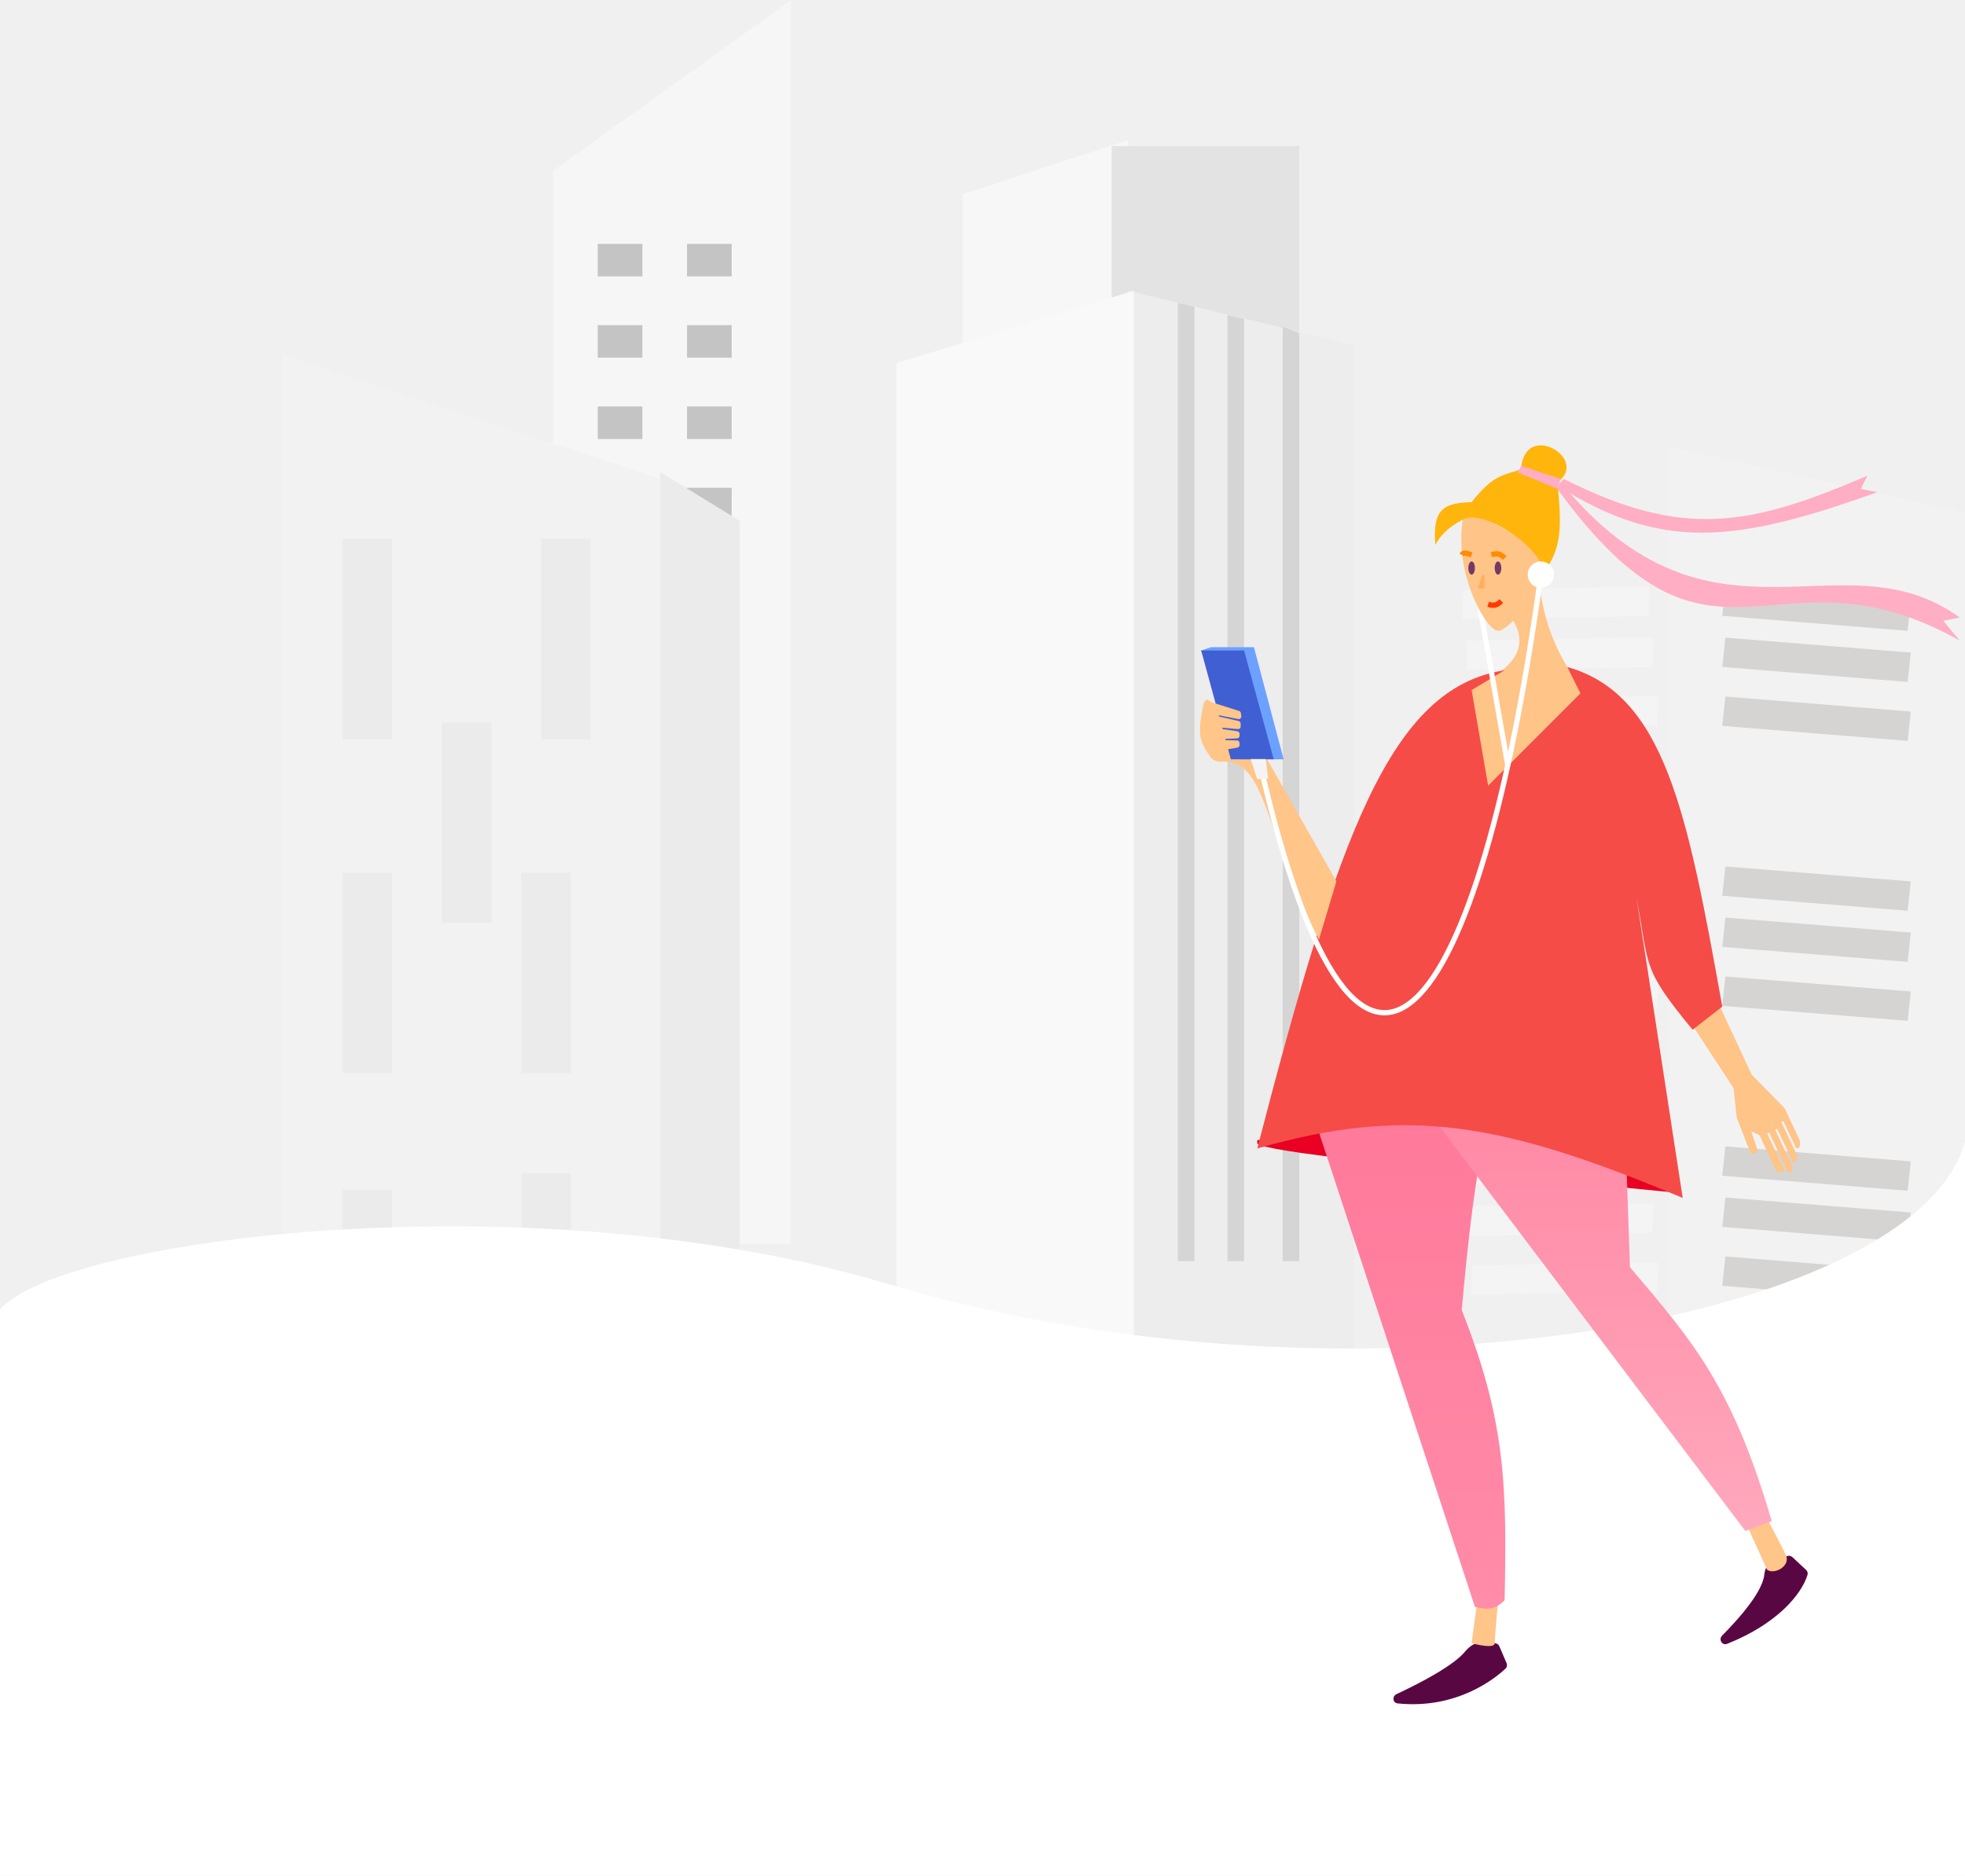
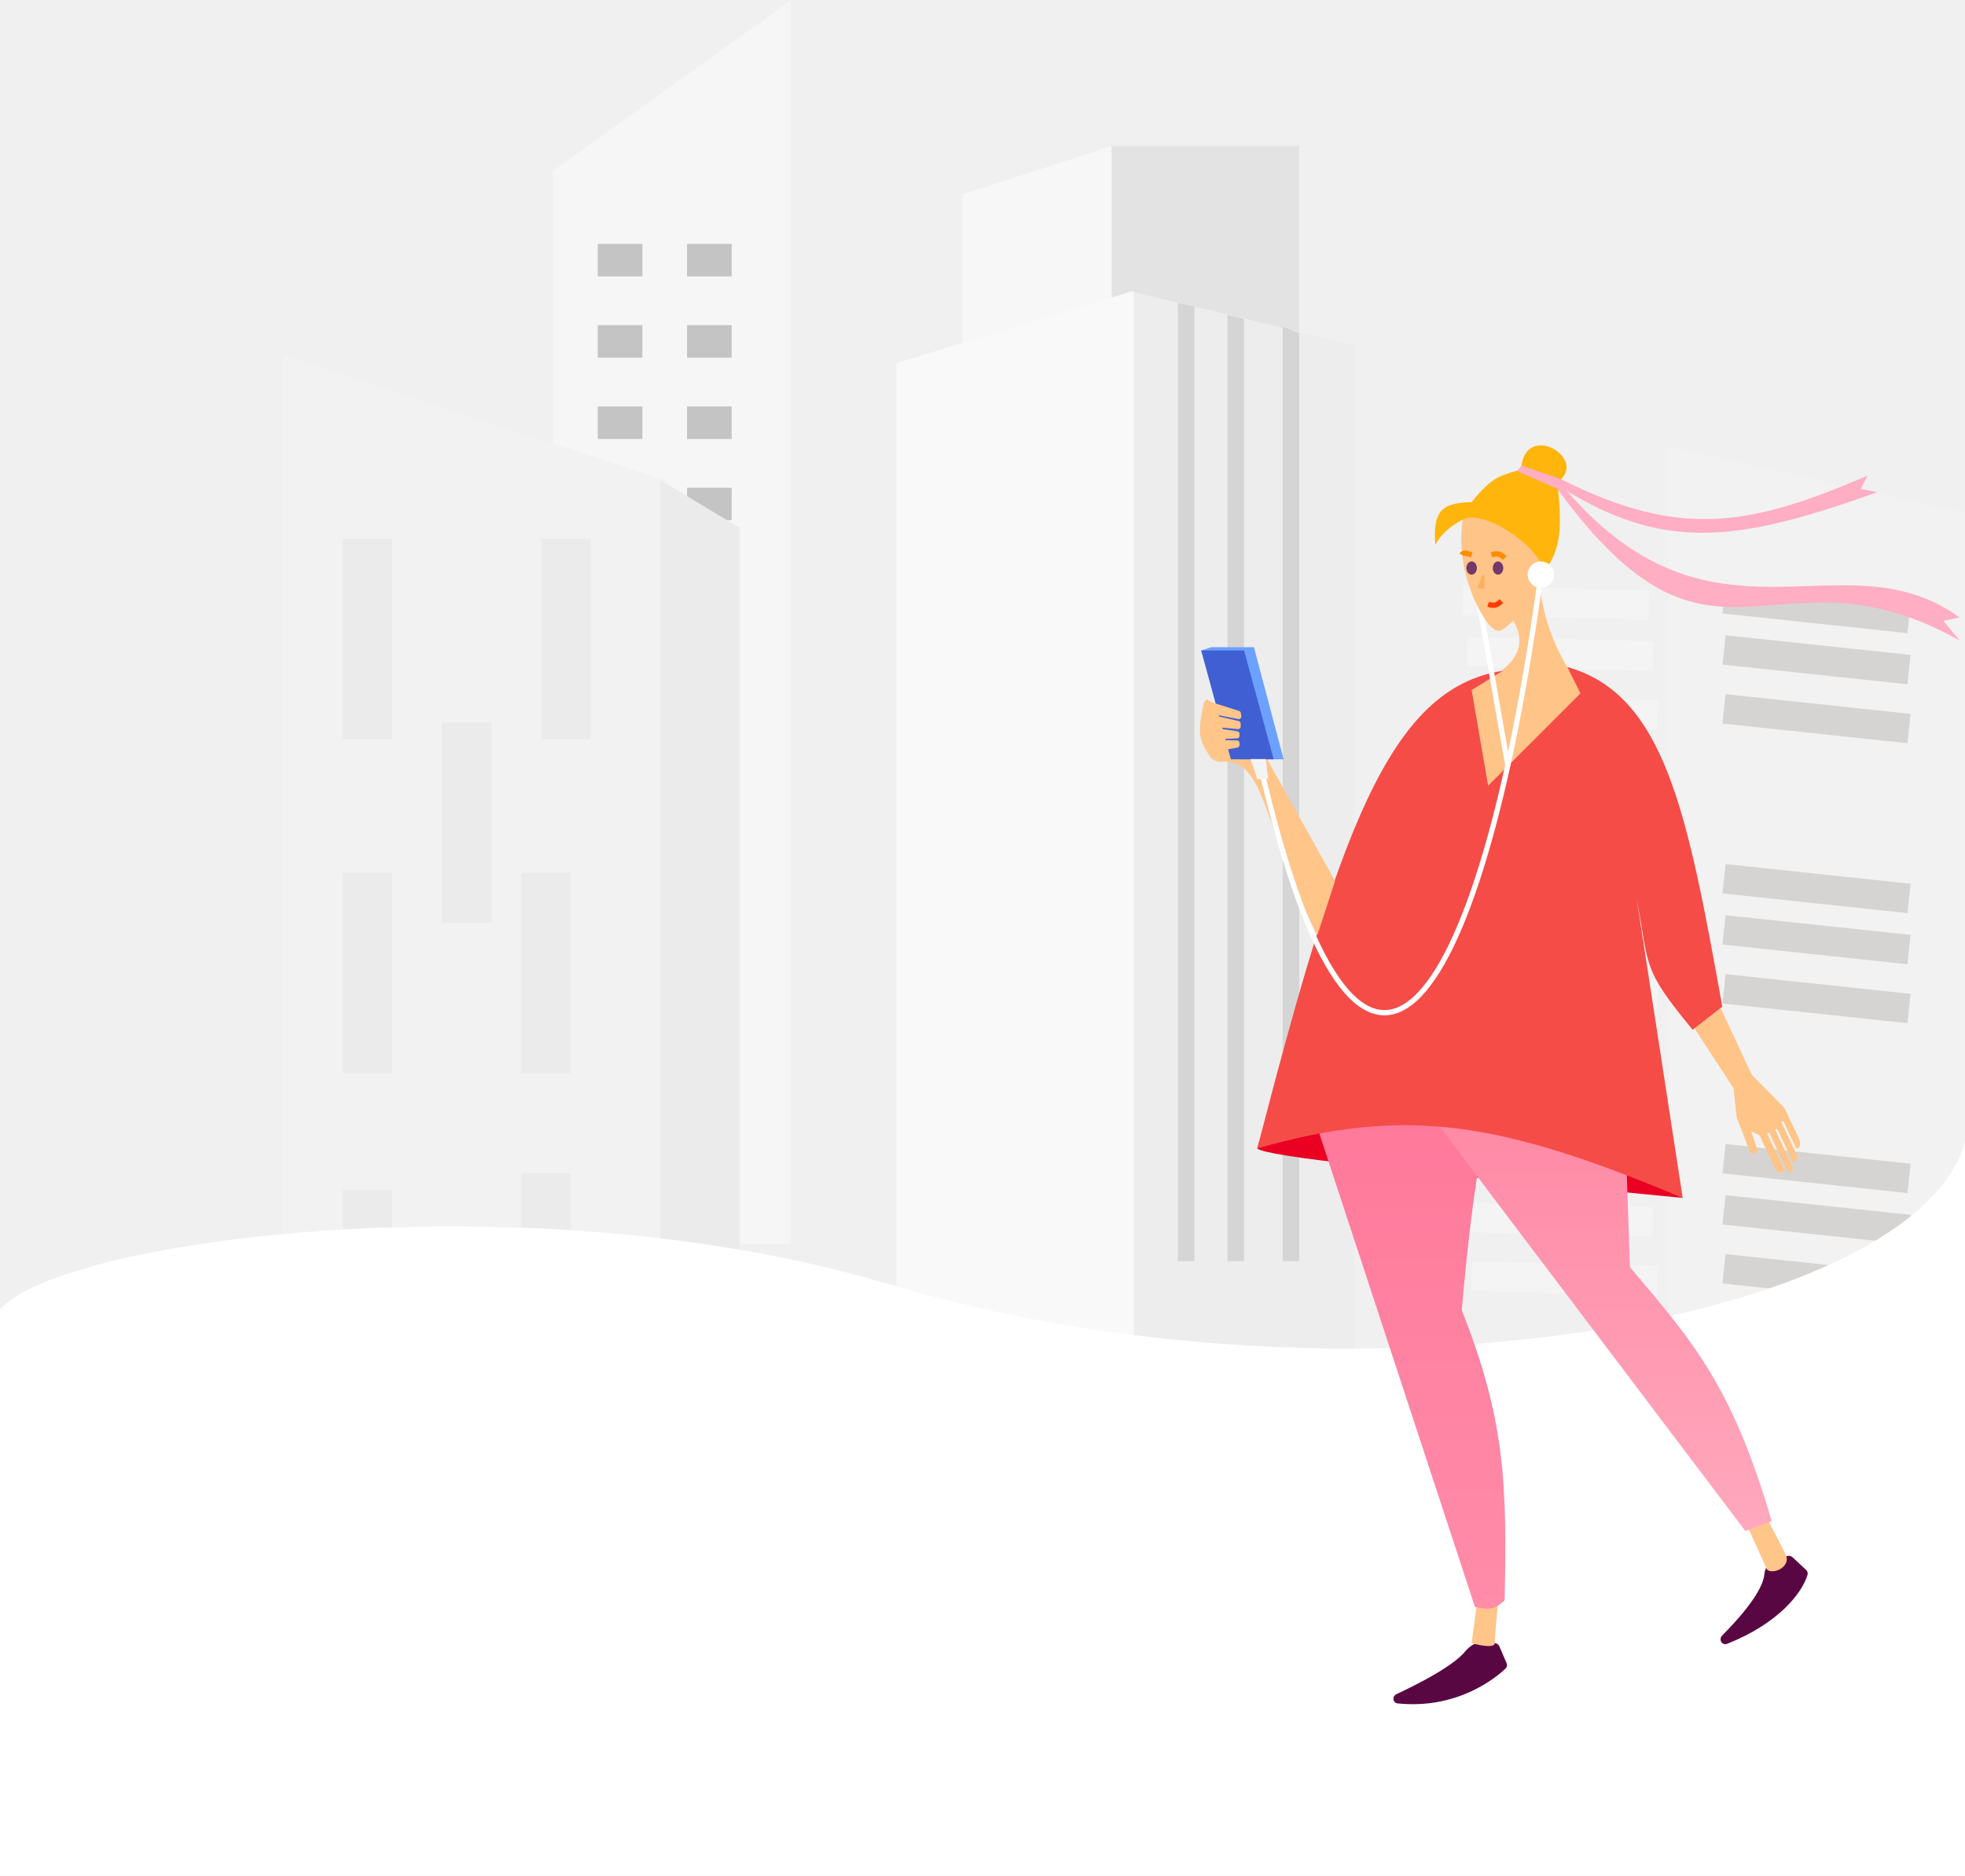
- <svg xmlns="http://www.w3.org/2000/svg" width="375" height="358" viewBox="0 0 375 358" fill="none">
-   <path d="M105.554 32.582L150.992 0V237.385H105.554V32.582Z" fill="#F6F6F6" />
-   <path d="M150.992 0L185.07 11.079V235.833H150.992V0Z" fill="#F0F0F0" />
-   <rect x="114.074" y="46.546" width="8.52" height="6.206" fill="#C4C4C4" />
-   <rect x="131.113" y="46.546" width="8.52" height="6.206" fill="#C4C4C4" />
-   <rect x="131.113" y="62.061" width="8.52" height="6.206" fill="#C4C4C4" />
-   <rect x="114.074" y="62.061" width="8.52" height="6.206" fill="#C4C4C4" />
-   <rect x="114.074" y="77.577" width="8.52" height="6.206" fill="#C4C4C4" />
-   <rect x="131.113" y="77.577" width="8.52" height="6.206" fill="#C4C4C4" />
-   <rect x="131.113" y="93.092" width="8.52" height="6.206" fill="#C4C4C4" />
-   <rect x="114.074" y="93.092" width="8.52" height="6.206" fill="#C4C4C4" />
-   <rect x="114.074" y="108.607" width="8.52" height="6.206" fill="#C4C4C4" />
-   <rect x="131.113" y="108.607" width="8.52" height="6.206" fill="#C4C4C4" />
-   <rect x="131.113" y="124.123" width="8.52" height="6.206" fill="#C4C4C4" />
-   <rect x="114.074" y="124.123" width="8.52" height="6.206" fill="#C4C4C4" />
-   <rect x="114.074" y="139.638" width="8.52" height="6.206" fill="#C4C4C4" />
-   <rect x="131.113" y="139.638" width="8.52" height="6.206" fill="#C4C4C4" />
-   <rect x="131.113" y="155.154" width="8.52" height="6.206" fill="#C4C4C4" />
-   <rect x="114.074" y="155.154" width="8.52" height="6.206" fill="#C4C4C4" />
-   <path d="M54 332.267V67.79L126.957 91.689V332.267H54Z" fill="#F3F2F2" />
-   <path d="M141.17 99.41L126.01 90.095V332.267L141.17 324.301V99.41Z" fill="#ECEBEB" />
-   <rect x="65.37" y="102.841" width="9.475" height="38.238" fill="#ECEBEB" />
-   <rect x="103.27" y="102.841" width="9.475" height="38.238" fill="#ECEBEB" />
-   <rect x="84.32" y="137.892" width="9.475" height="38.238" fill="#ECEBEB" />
-   <rect x="65.37" y="166.571" width="9.475" height="38.238" fill="#ECEBEB" />
-   <rect x="99.48" y="166.571" width="9.475" height="38.238" fill="#ECEBEB" />
-   <rect x="99.48" y="223.927" width="9.475" height="38.238" fill="#ECEBEB" />
-   <rect x="65.37" y="227.114" width="9.475" height="38.238" fill="#ECEBEB" />
-   <path d="M183.723 37.087L215.306 26.734V58.944L183.723 72.748V37.087Z" fill="#F7F7F7" />
-   <path d="M212.148 57.794V27.884H247.943V69.297L212.148 57.794Z" fill="#E3E3E3" />
-   <path d="M258.47 329.276L214.253 343.081L215.306 55.493L258.47 65.846V329.276Z" fill="#EDEDED" />
-   <path d="M171.09 69.297L216.359 55.493V344.231L171.09 331.577V69.297Z" fill="#F9F9F9" />
-   <path opacity="0.6" d="M224.781 240.699V57.794L227.94 58.548V240.699H224.781Z" fill="#C4C4C4" />
-   <path opacity="0.6" d="M234.256 240.699V60.094L237.415 60.885V240.699H234.256Z" fill="#C4C4C4" />
-   <path opacity="0.6" d="M244.784 240.699V62.395L247.942 63.545V240.699H244.784Z" fill="#C4C4C4" />
-   <path d="M320.953 83.813L278.488 72.564L269.481 358H320.953V83.813Z" fill="#F0F0F0" />
-   <path d="M318.38 356.594V85.219L375 97.874V356.594H318.38Z" fill="#F2F2F2" />
-   <rect width="35.496" height="5.632" transform="matrix(0.996747 0.0805944 -0.106082 0.994357 329.272 111.935)" fill="#D5D4D2" />
-   <rect width="35.496" height="5.632" transform="matrix(0.996747 0.0805944 -0.106082 0.994357 329.272 121.693)" fill="#D5D4D2" />
-   <rect width="35.496" height="5.632" transform="matrix(0.996747 0.0805944 -0.106082 0.994357 329.272 132.941)" fill="#D5D4D2" />
-   <rect width="35.496" height="5.632" transform="matrix(0.996747 0.0805944 -0.106082 0.994357 329.272 165.366)" fill="#D5D4D2" />
-   <rect width="35.496" height="5.632" transform="matrix(0.996747 0.0805944 -0.106082 0.994357 329.272 175.124)" fill="#D5D4D2" />
-   <rect width="35.496" height="5.632" transform="matrix(0.996747 0.0805944 -0.106082 0.994357 329.272 186.373)" fill="#D5D4D2" />
-   <rect width="35.496" height="5.632" transform="matrix(0.996747 0.0805944 -0.106082 0.994357 329.272 218.797)" fill="#D5D4D2" />
-   <rect width="35.496" height="5.632" transform="matrix(0.996747 0.0805944 -0.106082 0.994357 329.272 228.555)" fill="#D5D4D2" />
-   <rect width="35.496" height="5.632" transform="matrix(0.996747 0.0805944 -0.106082 0.994357 329.272 239.804)" fill="#D5D4D2" />
-   <rect width="35.478" height="5.638" transform="matrix(0.999863 -0.0165245 -0.024763 0.999693 279.243 220.544)" fill="#F4F4F4" />
-   <rect width="35.478" height="5.638" transform="matrix(0.999863 -0.0165245 -0.024763 0.999693 280.037 230.264)" fill="#F4F4F4" />
-   <rect width="35.478" height="5.638" transform="matrix(0.999863 -0.0165245 -0.024763 0.999693 280.952 241.468)" fill="#F4F4F4" />
-   <rect width="35.478" height="5.638" transform="matrix(0.999863 -0.0165245 -0.024763 0.999693 279.243 165.952)" fill="#F4F4F4" />
-   <rect width="35.478" height="5.638" transform="matrix(0.999863 -0.0165245 -0.024763 0.999693 280.037 175.672)" fill="#F4F4F4" />
-   <rect width="35.478" height="5.638" transform="matrix(0.999863 -0.0165245 -0.024763 0.999693 280.952 186.876)" fill="#F4F4F4" />
-   <rect width="35.478" height="5.638" transform="matrix(0.999863 -0.0165245 -0.024763 0.999693 279.243 112.521)" fill="#F4F4F4" />
-   <rect width="35.478" height="5.638" transform="matrix(0.999863 -0.0165245 -0.024763 0.999693 280.037 122.241)" fill="#F4F4F4" />
-   <rect width="35.478" height="5.638" transform="matrix(0.999863 -0.0165245 -0.024763 0.999693 280.952 133.445)" fill="#F4F4F4" />
-   <path d="M169.543 245.074C101.202 224.626 11.281 236.464 0 249.965V358H375V218C365.073 252.573 257.04 271.253 169.543 245.074Z" fill="white" />
-   <path d="M306.651 155.621L271.403 153.104L277.068 132.333C277.068 132.333 295.322 127.927 288.398 117.856L293.433 108.414C295.322 132.962 309.169 129.815 306.651 155.621Z" fill="#FFC487" />
-   <path d="M320.499 227.695C265.544 222.327 241.796 219.823 239.932 218.254V217.624C271.805 211.081 289.439 213.461 320.499 227.695Z" fill="#E90022" />
-   <path d="M266.503 323.344C275.168 319.259 278.414 316.673 279.6 315.202C280.09 314.595 281.213 313.608 281.992 313.608H285.221C285.621 313.608 285.982 313.846 286.14 314.214L287.514 317.42C287.669 317.781 287.599 318.196 287.313 318.466C285.472 320.201 278.131 326.284 266.741 325.112C265.776 325.013 265.626 323.757 266.503 323.344Z" fill="#590743" />
-   <path d="M328.658 312.151C335.099 305.652 336.547 302.188 336.706 300.484C336.773 299.769 337.132 298.716 337.789 298.425L340.978 297.015C341.344 296.853 341.771 296.925 342.064 297.197L344.674 299.625C344.932 299.866 345.05 300.223 344.948 300.561C343.859 304.171 339.32 309.868 329.62 313.733C328.637 314.125 327.913 312.903 328.658 312.151Z" fill="#590743" />
-   <path d="M280.845 313.608L282.103 304.167L286.509 301.019C285.88 304.796 285.251 312.601 285.251 313.608C285.251 314.615 282.313 314.028 280.845 313.608Z" fill="#FFC589" />
-   <path d="M337.227 299.593L333.302 290.914L335.377 285.913C336.84 289.451 340.785 296.272 340.966 297.263C341.314 299.171 338.458 300.524 337.227 299.593Z" fill="#FFC589" />
-   <path d="M281.474 306.684L251.891 216.676L249.373 204.087L287.139 203.458C283.161 215.05 281.261 224.336 278.956 250.036C287.328 271.181 287.595 283.451 287.139 305.425C285.497 307.019 284.305 307.388 281.474 306.684Z" fill="url(#paint0_linear)" />
-   <path d="M333.087 292.207L269.845 208.554L309.798 204.717L311.057 241.853L311.33 242.175C323.475 256.48 330.636 264.915 338.123 290.319L333.087 292.207Z" fill="url(#paint1_linear)" />
-   <path d="M334.293 205.108L325.582 186.414L323.419 181.824L316.152 185.248L330.828 207.675L331.439 213.315L333.645 218.985C334.102 219.719 333.911 220.167 334.525 220.181C334.929 220.191 335.293 219.941 335.43 219.561L334.2 215.918L335.776 216.668C335.776 216.668 338.413 222.266 338.806 223.101C339.2 223.935 340.85 223.987 340.473 223.187C340.096 222.387 337.246 216.336 337.246 216.336L337.628 216.156C337.628 216.156 340.43 222.103 340.921 223.146C341.412 224.189 342.56 223.648 341.959 222.373C341.359 221.098 338.776 215.616 338.776 215.616L339.158 215.435C339.158 215.435 341.818 221.08 342.101 221.683C342.385 222.286 343.336 221.328 342.829 220.25C342.321 219.172 339.945 214.13 339.945 214.13L340.328 213.95C340.328 213.95 342.31 218.157 342.67 218.922C343.031 219.687 343.998 218.764 343.277 217.234C342.557 215.704 340.574 211.496 340.574 211.496L334.293 205.108Z" fill="#FFC487" />
-   <path d="M287.139 127.927C265.279 131.249 255.437 159.484 239.932 219.194C268.213 211.108 286.22 213.961 321.128 228.635L312.316 171.357C314.813 184.691 313.262 184.688 323.016 196.534L328.681 192.128C322.036 155.037 317.687 132.546 299.098 127.297L301.616 132.333L283.992 149.956L280.845 131.703L287.139 127.927Z" fill="#F54C48" />
-   <path d="M233.105 145.383C241.728 144.77 241.124 158.45 251.707 179.32L255.038 168.21L241.82 144.922L240.561 138.627C239.353 143.326 238.484 144.177 236.785 144.292C236.785 144.292 232.827 134.893 230.613 133.637C230.167 133.384 229.796 133.872 229.688 134.373C228.325 140.71 229.125 141.558 230.886 144.349C231.351 145.087 232.235 145.445 233.105 145.383Z" fill="#FFC589" />
-   <path d="M356.376 90.79C333.955 100.4 321.326 102.944 298.469 91.42L297.21 92.679C316.946 105.136 330.879 103.766 358.264 93.938L355.117 93.308L356.376 90.79Z" fill="#FFAEC3" />
-   <path d="M374 122.262C338.123 102.12 327.422 134.85 297.21 93.308L297.839 92.049C326.793 127.297 351.341 101.491 374 117.856L370.853 118.485L374 122.262Z" fill="#FFAEC3" />
-   <path d="M281.474 110.303L287.768 146.18" stroke="white" />
-   <path d="M285.591 120.338C283.167 119.59 276.717 107.961 279.586 97.085L295.321 105.267C295.743 112.001 288.072 119.952 286.171 120.385C285.982 120.429 285.776 120.395 285.591 120.338Z" fill="#FFC487" />
-   <path d="M280.845 105.897C279.713 105.503 279.241 105.443 278.956 105.897" stroke="#FF8B00" />
-   <path d="M284.621 105.897C285.691 105.55 286.256 105.594 287.139 106.526" stroke="#FF8B00" />
-   <path d="M283.992 115.338C285.201 115.714 285.724 115.497 286.51 114.709" stroke="#FF3A00" />
-   <ellipse cx="285.88" cy="108.414" rx="0.629" ry="1.259" fill="#723969" />
-   <ellipse cx="280.845" cy="108.414" rx="0.629" ry="1.259" fill="#723969" />
-   <path d="M283.289 112.314H282.009L282.862 109.754H283.289V110.607V112.314Z" fill="#FFAF5B" />
-   <path d="M279.586 98.973C283.312 97.591 293.292 103.663 294.692 109.044C298.034 104.735 298.079 100.482 297.21 92.049C303.504 87.643 290.915 80.09 290.286 89.532C287.139 90.791 285.298 90.208 280.845 95.826C275.404 95.994 273.371 97.215 273.921 104.009C275.581 100.66 279.586 98.973 279.586 98.973Z" fill="#FFB50C" />
-   <path d="M289.657 90.161L290.286 88.902L297.839 91.42L297.21 93.308L289.657 90.161Z" fill="#FFAEC3" />
-   <path d="M244.967 144.921H236.785L229.232 124.15L231.12 123.521H239.302L244.967 144.921Z" fill="#6CA1FF" />
-   <path d="M234.896 144.921L229.232 124.15H237.414L243.079 144.921H234.896Z" fill="#405FD3" />
-   <path d="M236.468 135.692L230.397 133.762C230.132 133.678 229.861 133.876 229.861 134.154C229.861 134.198 229.868 134.242 229.882 134.284L230.398 135.832C230.455 136.003 230.6 136.13 230.777 136.165L236.299 137.235C236.635 137.301 236.936 137.017 236.89 136.678L236.812 136.101C236.786 135.91 236.652 135.75 236.468 135.692Z" fill="#FFC589" />
-   <path d="M236.382 137.618L230.404 136.235C230.126 136.171 229.861 136.382 229.861 136.667C229.861 136.714 229.869 136.762 229.884 136.807L230.387 138.317C230.45 138.505 230.618 138.639 230.816 138.657L236.224 139.152C236.517 139.179 236.77 138.948 236.77 138.654V138.105C236.77 137.873 236.609 137.671 236.382 137.618Z" fill="#FFC589" />
-   <path d="M236.13 139.565L230.407 138.709C230.12 138.666 229.861 138.888 229.861 139.179C229.861 139.23 229.869 139.281 229.885 139.33L230.372 140.789C230.442 141 230.643 141.139 230.865 141.13L236.076 140.928C236.344 140.917 236.556 140.697 236.556 140.428V140.059C236.556 139.812 236.375 139.601 236.13 139.565Z" fill="#FFC589" />
-   <path d="M236.071 141.322L230.375 141.159C230.094 141.151 229.861 141.377 229.861 141.659V141.693C229.861 141.747 229.87 141.8 229.887 141.851L230.355 143.255C230.433 143.489 230.67 143.631 230.914 143.589L236.141 142.688C236.381 142.646 236.556 142.438 236.556 142.195V141.822C236.556 141.551 236.341 141.33 236.071 141.322Z" fill="#FFC589" />
-   <circle cx="294.062" cy="109.673" r="2.518" fill="white" />
-   <path d="M294.063 109.673C282.454 195.115 259.444 228.006 240.561 146.18" stroke="white" />
-   <path d="M238.673 144.874L241.556 144.874L242.012 148.623L239.932 148.698L238.673 144.874Z" fill="#F4F4F4" />
+ <svg xmlns="http://www.w3.org/2000/svg" width="375px" height="358px" viewBox="0 0 375 358" version="1.1">
  <defs>
-     <linearGradient id="paint0_linear" x1="268.323" y1="203.458" x2="268.323" y2="307.025" gradientUnits="userSpaceOnUse">
-       <stop stop-color="#FF7799" />
-       <stop offset="1" stop-color="#FF8CA9" />
+     <linearGradient x1="50.001%" y1="0%" x2="50.001%" y2="100%" id="linearGradient-1">
+       <stop stop-color="#FF7799" offset="0%" />
+       <stop stop-color="#FF8CA9" offset="100%" />
    </linearGradient>
-     <linearGradient id="paint1_linear" x1="304.763" y1="204.717" x2="304.763" y2="292.207" gradientUnits="userSpaceOnUse">
-       <stop stop-color="#FF86A3" />
-       <stop offset="1" stop-color="#FFA8BD" />
+     <linearGradient x1="51.141%" y1="0%" x2="51.141%" y2="100%" id="linearGradient-2">
+       <stop stop-color="#FF86A3" offset="0%" />
+       <stop stop-color="#FFA8BD" offset="100%" />
    </linearGradient>
  </defs>
+   <g id="Page-1" stroke="none" stroke-width="1" fill="none" fill-rule="evenodd">
+     <g id="index_sm">
+       <polygon id="Path" fill="#F6F6F6" fill-rule="nonzero" points="105.554 32.582 150.992 0 150.992 237.385 105.554 237.385" />
+       <polygon id="Path" fill="#F0F0F0" fill-rule="nonzero" points="150.992 0 185.07 11.079 185.07 239.996 150.992 237.385" />
+       <rect id="Rectangle" fill="#C4C4C4" fill-rule="nonzero" x="114.074" y="46.546" width="8.52" height="6.206" />
+       <rect id="Rectangle" fill="#C4C4C4" fill-rule="nonzero" x="131.113" y="46.546" width="8.52" height="6.206" />
+       <rect id="Rectangle" fill="#C4C4C4" fill-rule="nonzero" x="131.113" y="62.061" width="8.52" height="6.206" />
+       <rect id="Rectangle" fill="#C4C4C4" fill-rule="nonzero" x="114.074" y="62.061" width="8.52" height="6.206" />
+       <rect id="Rectangle" fill="#C4C4C4" fill-rule="nonzero" x="114.074" y="77.577" width="8.52" height="6.206" />
+       <rect id="Rectangle" fill="#C4C4C4" fill-rule="nonzero" x="131.113" y="77.577" width="8.52" height="6.206" />
+       <rect id="Rectangle" fill="#C4C4C4" fill-rule="nonzero" x="131.113" y="93.092" width="8.52" height="6.206" />
+       <rect id="Rectangle" fill="#C4C4C4" fill-rule="nonzero" x="114.074" y="93.092" width="8.52" height="6.206" />
+       <rect id="Rectangle" fill="#C4C4C4" fill-rule="nonzero" x="114.074" y="108.607" width="8.52" height="6.206" />
+       <rect id="Rectangle" fill="#C4C4C4" fill-rule="nonzero" x="131.113" y="108.607" width="8.52" height="6.206" />
+       <rect id="Rectangle" fill="#C4C4C4" fill-rule="nonzero" x="131.113" y="124.123" width="8.52" height="6.206" />
+       <rect id="Rectangle" fill="#C4C4C4" fill-rule="nonzero" x="114.074" y="124.123" width="8.52" height="6.206" />
+       <rect id="Rectangle" fill="#C4C4C4" fill-rule="nonzero" x="114.074" y="139.638" width="8.52" height="6.206" />
+       <rect id="Rectangle" fill="#C4C4C4" fill-rule="nonzero" x="131.113" y="139.638" width="8.52" height="6.206" />
+       <rect id="Rectangle" fill="#C4C4C4" fill-rule="nonzero" x="131.113" y="155.154" width="8.52" height="6.206" />
+       <rect id="Rectangle" fill="#C4C4C4" fill-rule="nonzero" x="114.074" y="155.154" width="8.52" height="6.206" />
+       <polygon id="Path" fill="#F3F2F2" fill-rule="nonzero" points="54 332.267 54 67.79 126.957 91.689 126.957 332.267" />
+       <polygon id="Path" fill="#ECEBEB" fill-rule="nonzero" points="141.17 100.739 126.01 91.629 126.01 332.267 141.17 324.301" />
+       <rect id="Rectangle" fill="#ECEBEB" fill-rule="nonzero" x="65.37" y="102.841" width="9.475" height="38.238" />
+       <rect id="Rectangle" fill="#ECEBEB" fill-rule="nonzero" x="103.27" y="102.841" width="9.475" height="38.238" />
+       <rect id="Rectangle" fill="#ECEBEB" fill-rule="nonzero" x="84.32" y="137.892" width="9.475" height="38.238" />
+       <rect id="Rectangle" fill="#ECEBEB" fill-rule="nonzero" x="65.37" y="166.571" width="9.475" height="38.238" />
+       <rect id="Rectangle" fill="#ECEBEB" fill-rule="nonzero" x="99.48" y="166.571" width="9.475" height="38.238" />
+       <rect id="Rectangle" fill="#ECEBEB" fill-rule="nonzero" x="99.48" y="223.927" width="9.475" height="38.238" />
+       <rect id="Rectangle" fill="#ECEBEB" fill-rule="nonzero" x="65.37" y="227.114" width="9.475" height="38.238" />
+       <polygon id="Path" fill="#F7F7F7" fill-rule="nonzero" points="183.723 37.087 212.148 27.884 212.148 58.875 183.723 72.748" />
+       <polygon id="Path" fill="#E3E3E3" fill-rule="nonzero" points="212.148 57.794 212.148 27.884 247.943 27.884 247.943 69.297" />
+       <polygon id="Path" fill="#EDEDED" fill-rule="nonzero" points="258.47 329.276 214.253 343.081 215.306 55.493 258.47 65.846" />
+       <polygon id="Path" fill="#F9F9F9" fill-rule="nonzero" points="171.09 69.297 216.359 55.493 216.359 344.231 171.09 331.577" />
+       <polygon id="Path" fill="#C4C4C4" fill-rule="nonzero" opacity="0.6" points="224.781 240.699 224.781 57.794 227.94 58.548 227.94 240.699" />
+       <polygon id="Path" fill="#C4C4C4" fill-rule="nonzero" opacity="0.6" points="234.256 240.699 234.256 60.094 237.415 60.885 237.415 240.699" />
+       <polygon id="Path" fill="#C4C4C4" fill-rule="nonzero" opacity="0.6" points="244.784 240.699 244.784 62.395 247.942 63.545 247.942 240.699" />
+       <polygon id="Path" fill="#F0F0F0" fill-rule="nonzero" points="318.38 85.219 269.481 90.79 269.481 358 320.953 358" />
+       <polygon id="Path" fill="#F2F2F2" fill-rule="nonzero" points="318.38 356.594 318.38 85.219 375 97.874 375 356.594" />
+       <rect id="Rectangle" fill="#D5D4D2" fill-rule="nonzero" transform="translate(346.6633, 116.1655) rotate(6.075021) translate(-346.6633, -116.1655) " x="328.916" y="113.349" width="35.496" height="5.632" />
+       <rect id="Rectangle" fill="#D5D4D2" fill-rule="nonzero" transform="translate(346.6633, 125.9235) rotate(6.075021) translate(-346.6633, -125.9235) " x="328.916" y="123.107" width="35.496" height="5.632" />
+       <rect id="Rectangle" fill="#D5D4D2" fill-rule="nonzero" transform="translate(346.6633, 137.1715) rotate(6.075021) translate(-346.6633, -137.1715) " x="328.916" y="134.355" width="35.496" height="5.632" />
+       <rect id="Rectangle" fill="#D5D4D2" fill-rule="nonzero" transform="translate(346.6633, 169.5965) rotate(6.075021) translate(-346.6633, -169.5965) " x="328.916" y="166.78" width="35.496" height="5.632" />
+       <rect id="Rectangle" fill="#D5D4D2" fill-rule="nonzero" transform="translate(346.6633, 179.3545) rotate(6.075021) translate(-346.6633, -179.3545) " x="328.916" y="176.538" width="35.496" height="5.632" />
+       <rect id="Rectangle" fill="#D5D4D2" fill-rule="nonzero" transform="translate(346.6633, 190.6035) rotate(6.075021) translate(-346.6633, -190.6035) " x="328.916" y="187.787" width="35.496" height="5.632" />
+       <rect id="Rectangle" fill="#D5D4D2" fill-rule="nonzero" transform="translate(346.6633, 223.0275) rotate(6.075021) translate(-346.6633, -223.0275) " x="328.916" y="220.211" width="35.496" height="5.632" />
+       <rect id="Rectangle" fill="#D5D4D2" fill-rule="nonzero" transform="translate(346.6633, 232.7855) rotate(6.075021) translate(-346.6633, -232.7855) " x="328.916" y="229.969" width="35.496" height="5.632" />
+       <rect id="Rectangle" fill="#D5D4D2" fill-rule="nonzero" transform="translate(346.6633, 244.0345) rotate(6.075021) translate(-346.6633, -244.0345) " x="328.916" y="241.218" width="35.496" height="5.632" />
+       <rect id="Rectangle" fill="#F4F4F4" fill-rule="nonzero" transform="translate(296.9096, 223.0689) rotate(1.41872) translate(-296.9096, -223.0689) " x="279.171" y="220.25" width="35.478" height="5.638" />
+       <rect id="Rectangle" fill="#F4F4F4" fill-rule="nonzero" transform="translate(297.7036, 232.7889) rotate(1.41872) translate(-297.7036, -232.7889) " x="279.965" y="229.97" width="35.478" height="5.638" />
+       <rect id="Rectangle" fill="#F4F4F4" fill-rule="nonzero" transform="translate(298.6186, 243.9929) rotate(1.41872) translate(-298.6186, -243.9929) " x="280.88" y="241.174" width="35.478" height="5.638" />
+       <rect id="Rectangle" fill="#F4F4F4" fill-rule="nonzero" transform="translate(296.9096, 168.4769) rotate(1.41872) translate(-296.9096, -168.4769) " x="279.171" y="165.658" width="35.478" height="5.638" />
+       <rect id="Rectangle" fill="#F4F4F4" fill-rule="nonzero" transform="translate(297.7036, 178.1969) rotate(1.41872) translate(-297.7036, -178.1969) " x="279.965" y="175.378" width="35.478" height="5.638" />
+       <rect id="Rectangle" fill="#F4F4F4" fill-rule="nonzero" transform="translate(298.6186, 189.4009) rotate(1.41872) translate(-298.6186, -189.4009) " x="280.88" y="186.582" width="35.478" height="5.638" />
+       <rect id="Rectangle" fill="#F4F4F4" fill-rule="nonzero" transform="translate(296.9096, 115.0459) rotate(1.41872) translate(-296.9096, -115.0459) " x="279.171" y="112.227" width="35.478" height="5.638" />
+       <rect id="Rectangle" fill="#F4F4F4" fill-rule="nonzero" transform="translate(297.7036, 124.7659) rotate(1.41872) translate(-297.7036, -124.7659) " x="279.965" y="121.947" width="35.478" height="5.638" />
+       <rect id="Rectangle" fill="#F4F4F4" fill-rule="nonzero" transform="translate(298.6186, 135.9699) rotate(1.41872) translate(-298.6186, -135.9699) " x="280.88" y="133.151" width="35.478" height="5.638" />
+       <path d="M169.543,245.074 C101.202,224.626 11.281,236.464 0,249.965 L0,358 L375,358 L375,218 C365.073,252.573 257.04,271.253 169.543,245.074 Z" id="Path" fill="#FFFFFF" fill-rule="nonzero" />
+       <path d="M306.651,155.621 L271.403,153.104 L277.068,132.333 C277.068,132.333 295.322,127.927 288.398,117.856 L293.433,108.414 C295.322,132.962 309.169,129.815 306.651,155.621 Z" id="Path" fill="#FFC487" fill-rule="nonzero" />
+       <path d="M321.128,228.635 C266.173,223.267 241.796,220.763 239.932,219.194 L240.282,218 C272.155,211.457 290.068,214.401 321.128,228.635 Z" id="Path" fill="#E90022" fill-rule="nonzero" />
+       <path d="M266.503,323.344 C275.168,319.259 278.414,316.673 279.6,315.202 C280.09,314.595 281.213,313.608 281.992,313.608 L285.221,313.608 C285.621,313.608 285.982,313.846 286.14,314.214 L287.514,317.42 C287.669,317.781 287.599,318.196 287.313,318.466 C285.472,320.201 278.131,326.284 266.741,325.112 C265.776,325.013 265.626,323.757 266.503,323.344 Z" id="Path" fill="#590743" fill-rule="nonzero" />
+       <path d="M328.658,312.151 C335.099,305.652 336.547,302.188 336.706,300.484 C336.773,299.769 337.132,298.716 337.789,298.425 L340.978,297.015 C341.344,296.853 341.771,296.925 342.064,297.197 L344.674,299.625 C344.932,299.866 345.05,300.223 344.948,300.561 C343.859,304.171 339.32,309.868 329.62,313.733 C328.637,314.125 327.913,312.903 328.658,312.151 Z" id="Path" fill="#590743" fill-rule="nonzero" />
+       <path d="M280.845,313.608 L282.103,304.167 L286.509,301.019 C285.88,304.796 285.251,312.601 285.251,313.608 C285.251,314.615 282.313,314.028 280.845,313.608 Z" id="Path" fill="#FFC589" fill-rule="nonzero" />
+       <path d="M337.227,299.593 L333.302,290.914 L335.377,285.913 C336.84,289.451 340.785,296.272 340.966,297.263 C341.314,299.171 338.458,300.524 337.227,299.593 Z" id="Path" fill="#FFC589" fill-rule="nonzero" />
+       <path d="M281.474,306.684 L251.891,216.676 L249.373,204.087 L287.139,203.458 C283.161,215.05 281.261,224.336 278.956,250.036 C287.328,271.181 287.595,283.451 287.139,305.425 C285.497,307.019 284.305,307.388 281.474,306.684 Z" id="Path" fill="url(#linearGradient-1)" fill-rule="nonzero" />
+       <path d="M333.087,292.207 L269.845,208.554 L309.798,204.717 L311.057,241.853 L311.33,242.175 C323.475,256.48 330.636,264.915 338.123,290.319 L333.087,292.207 Z" id="Path" fill="url(#linearGradient-2)" fill-rule="nonzero" />
+       <path d="M334.293,205.108 L325.582,186.414 L323.419,181.824 L316.152,185.248 L330.828,207.675 L331.439,213.315 L333.645,218.985 C334.102,219.719 333.911,220.167 334.525,220.181 C334.929,220.191 335.293,219.941 335.43,219.561 L334.2,215.918 L335.776,216.668 C335.776,216.668 338.413,222.266 338.806,223.101 C339.2,223.935 340.85,223.987 340.473,223.187 C340.096,222.387 337.246,216.336 337.246,216.336 L337.628,216.156 C337.628,216.156 340.43,222.103 340.921,223.146 C341.412,224.189 342.56,223.648 341.959,222.373 C341.359,221.098 338.776,215.616 338.776,215.616 L339.158,215.435 C339.158,215.435 341.818,221.08 342.101,221.683 C342.385,222.286 343.336,221.328 342.829,220.25 C342.321,219.172 339.945,214.13 339.945,214.13 L340.328,213.95 C340.328,213.95 342.31,218.157 342.67,218.922 C343.031,219.687 343.998,218.764 343.277,217.234 C342.557,215.704 340.574,211.496 340.574,211.496 L334.293,205.108 Z" id="Path" fill="#FFC487" fill-rule="nonzero" />
+       <path d="M286.806,128.023 C264.946,131.345 255.437,159.484 239.932,219.194 C268.213,211.108 286.22,213.961 321.128,228.635 L312.316,171.357 C314.813,184.691 313.262,184.688 323.016,196.534 L328.681,192.128 C322.036,155.037 317.687,132.546 299.098,127.297 L301.616,132.333 L283.992,149.956 L280.845,131.703 L286.806,128.023 Z" id="Path" fill="#F54C48" fill-rule="nonzero" />
+       <path d="M233.105,145.383 C241.728,144.77 240.805,157.635 251.388,178.505 L254.785,168.149 L241.82,144.922 L240.561,138.627 C239.353,143.326 238.484,144.177 236.785,144.292 C236.785,144.292 232.827,134.893 230.613,133.637 C230.167,133.384 229.796,133.872 229.688,134.373 C228.325,140.71 229.125,141.558 230.886,144.349 C231.351,145.087 232.235,145.445 233.105,145.383 Z" id="Path" fill="#FFC589" fill-rule="nonzero" />
+       <path d="M356.376,90.79 C333.955,100.4 320.696,102.944 297.839,91.42 L297.389,92.717 C317.125,105.175 330.879,103.766 358.264,93.938 L355.117,93.308 L356.376,90.79 Z" id="Path" fill="#FFAEC3" fill-rule="nonzero" />
+       <path d="M374,122.262 C338.123,102.12 327.422,134.85 297.21,93.308 L297.571,91.984 C326.525,127.231 351.341,101.491 374,117.856 L370.853,118.485 L374,122.262 Z" id="Path" fill="#FFAEC3" fill-rule="nonzero" />
+       <line x1="281.474" y1="110.303" x2="287.768" y2="146.18" id="Path" stroke="#FFFFFF" />
+       <path d="M285.591,120.338 C283.167,119.59 276.717,107.961 279.586,97.085 C282.635,98.553 284.906,99.676 286.401,100.453 C288.403,101.494 291.376,103.099 295.321,105.267 C295.743,112.001 288.072,119.952 286.171,120.385 C285.982,120.429 285.776,120.395 285.591,120.338 Z" id="Path" fill="#FFC487" fill-rule="nonzero" />
+       <path d="M280.845,105.897 C279.713,105.503 279.241,105.443 278.956,105.897" id="Path" stroke="#FF8B00" />
+       <path d="M284.621,105.897 C285.691,105.55 286.256,105.594 287.139,106.526" id="Path" stroke="#FF8B00" />
+       <path d="M283.992,115.338 C285.201,115.714 285.724,115.497 286.51,114.709" id="Path" stroke="#FF3A00" />
+       <ellipse id="Oval" fill="#723969" fill-rule="nonzero" cx="285.88" cy="108.414" rx="1" ry="1.259" />
+       <ellipse id="Oval" fill="#723969" fill-rule="nonzero" cx="280.845" cy="108.414" rx="1" ry="1.259" />
+       <polygon id="Path" fill="#FFAF5B" fill-rule="nonzero" points="283.289 112.314 282.009 112.314 282.862 109.754 283.289 109.754 283.289 110.607" />
+       <path d="M279.586,98.973 C283.312,97.591 293.292,103.663 294.692,109.044 C298.034,104.735 298.079,100.482 297.21,92.049 C303.504,87.643 290.915,80.09 290.286,89.532 C287.139,90.791 285.298,90.208 280.845,95.826 C275.404,95.994 273.371,97.215 273.921,104.009 C275.581,100.66 279.586,98.973 279.586,98.973 Z" id="Path" fill="#FFB50C" fill-rule="nonzero" />
+       <polygon id="Path" fill="#FFAEC3" fill-rule="nonzero" points="289.507 89.896 290.367 88.869 297.839 91.42 297.21 93.308" />
+       <polygon id="Path" fill="#6CA1FF" fill-rule="nonzero" points="244.967 144.921 236.785 144.921 229.232 124.15 231.12 123.521 239.302 123.521" />
+       <polygon id="Path" fill="#405FD3" fill-rule="nonzero" points="234.896 144.921 229.232 124.15 237.414 124.15 243.079 144.921" />
+       <path d="M236.468,135.692 L230.397,133.762 C230.132,133.678 229.861,133.876 229.861,134.154 C229.861,134.198 229.868,134.242 229.882,134.284 L230.398,135.832 C230.455,136.003 230.6,136.13 230.777,136.165 L236.299,137.235 C236.635,137.301 236.936,137.017 236.89,136.678 L236.812,136.101 C236.786,135.91 236.652,135.75 236.468,135.692 Z" id="Path" fill="#FFC589" fill-rule="nonzero" />
+       <path d="M236.382,137.618 L230.404,136.235 C230.126,136.171 229.861,136.382 229.861,136.667 C229.861,136.714 229.869,136.762 229.884,136.807 L230.387,138.317 C230.45,138.505 230.618,138.639 230.816,138.657 L236.224,139.152 C236.517,139.179 236.77,138.948 236.77,138.654 L236.77,138.105 C236.77,137.873 236.609,137.671 236.382,137.618 Z" id="Path" fill="#FFC589" fill-rule="nonzero" />
+       <path d="M236.13,139.565 L230.407,138.709 C230.12,138.666 229.861,138.888 229.861,139.179 C229.861,139.23 229.869,139.281 229.885,139.33 L230.372,140.789 C230.442,141 230.643,141.139 230.865,141.13 L236.076,140.928 C236.344,140.917 236.556,140.697 236.556,140.428 L236.556,140.059 C236.556,139.812 236.375,139.601 236.13,139.565 Z" id="Path" fill="#FFC589" fill-rule="nonzero" />
+       <path d="M236.071,141.322 L230.375,141.159 C230.094,141.151 229.861,141.377 229.861,141.659 L229.861,141.693 C229.861,141.747 229.87,141.8 229.887,141.851 L230.355,143.255 C230.433,143.489 230.67,143.631 230.914,143.589 L236.141,142.688 C236.381,142.646 236.556,142.438 236.556,142.195 L236.556,141.822 C236.556,141.551 236.341,141.33 236.071,141.322 Z" id="Path" fill="#FFC589" fill-rule="nonzero" />
+       <circle id="Oval" fill="#FFFFFF" fill-rule="nonzero" cx="294.062" cy="109.673" r="2.518" />
+       <path d="M294.063,109.673 C282.454,195.115 259.444,228.006 240.561,146.18" id="Path" stroke="#FFFFFF" />
+       <polygon id="Path" fill="#F4F4F4" fill-rule="nonzero" points="238.673 144.874 241.556 144.874 242.012 148.623 239.932 148.698" />
+     </g>
+   </g>
</svg>
